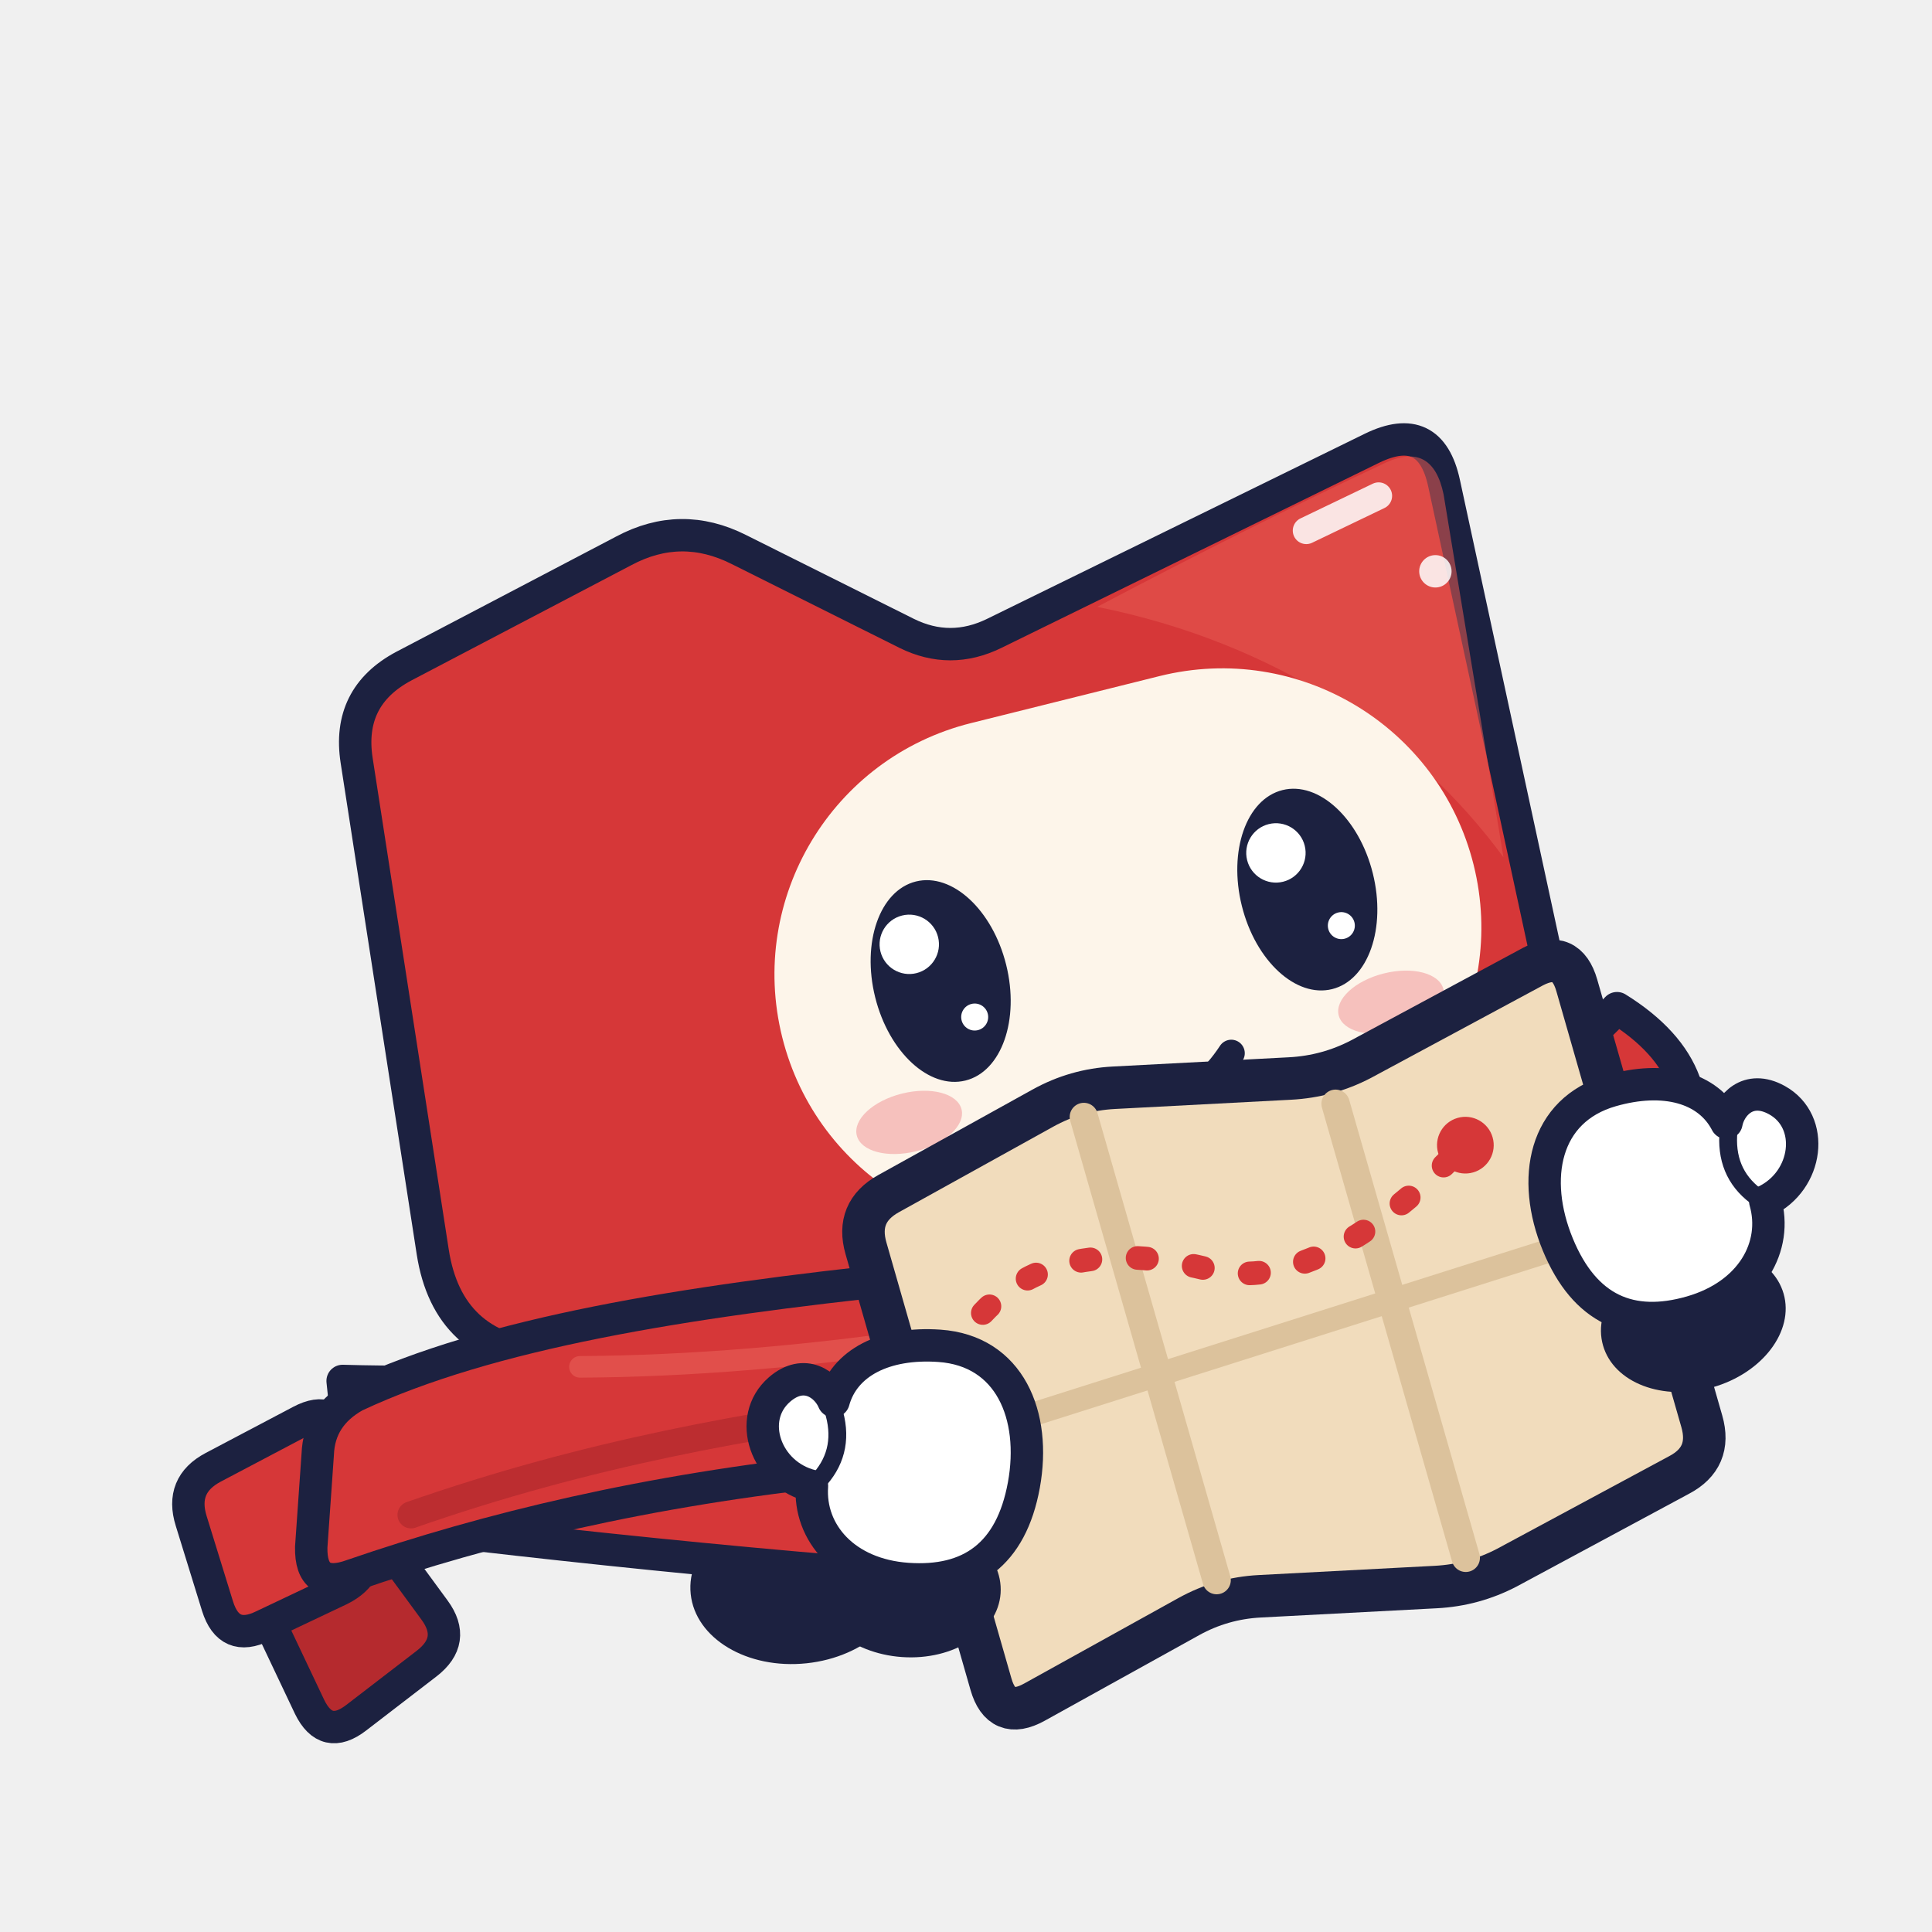
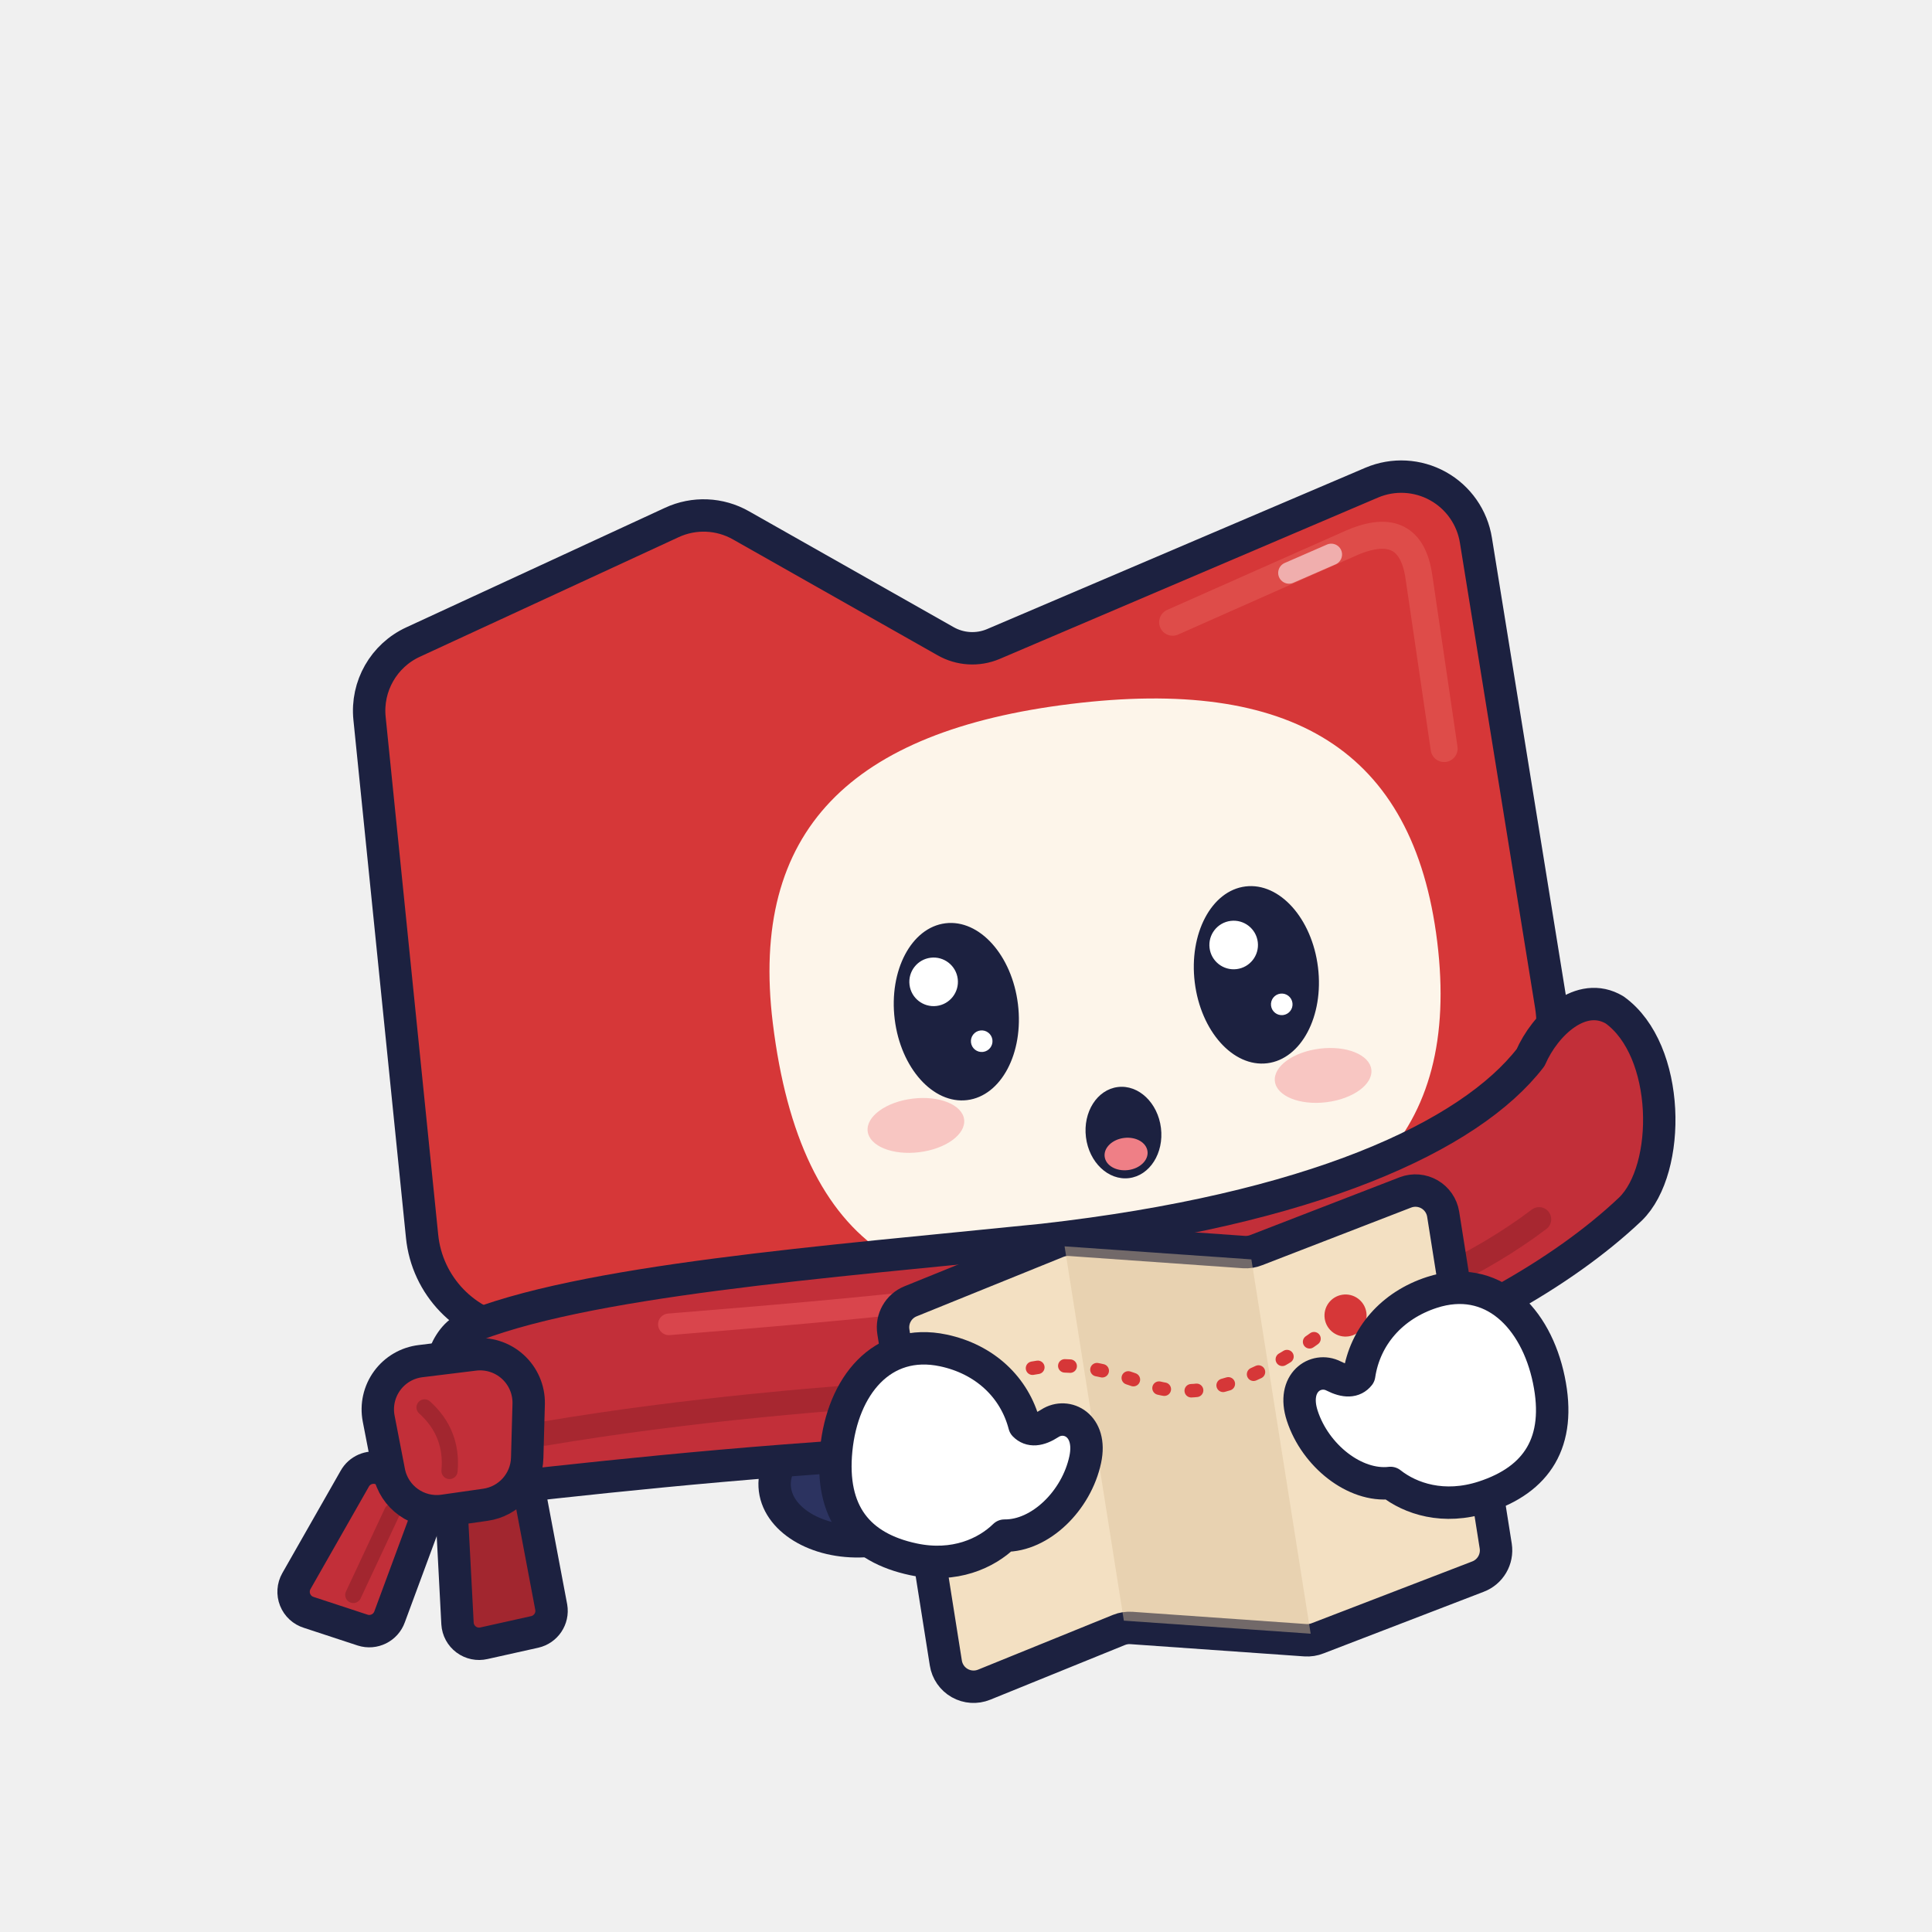
<svg xmlns="http://www.w3.org/2000/svg" viewBox="0 0 340 340" width="340" height="340">
-   <g transform="translate(170.0,178.0) rotate(-6) scale(0.95,0.95) translate(-108,-104)">
-     <ellipse cx="66" cy="206" rx="20" ry="15" fill="#1c2140" />
-     <ellipse cx="228" cy="156" rx="17" ry="17" fill="#1c2140" />
-     <path d="M-14,160 C60,170 150,158 228,132 Q234,140 232,150 C206,178 168,204 132,212 Q124,214 116,212 C76,206 20,194 -14,186 Z" fill="#d63738" stroke="#1c2140" stroke-width="6" stroke-linejoin="round" stroke-linecap="round" />
-     <path d="M-18.1,189.4 L-27.9,194.6 Q-34,198 -31.6,204.6 L-26.4,219.4 Q-24,226 -18.0,222.3 L-4.0,213.7 Q2,210 -1.5,204.0 L-8.5,192.0 Q-12,186 -18.1,189.4 Z" fill="#b52a2e" stroke="#1c2140" stroke-width="6" stroke-linejoin="round" stroke-linecap="round" />
-     <path d="M-22.5,166.6 L-39.5,173.4 Q-46,176 -44.6,182.9 L-41.4,199.1 Q-40,206 -33.4,203.6 L-18.6,198.4 Q-12,196 -12.9,189.1 L-15.1,170.9 Q-16,164 -22.5,166.6 Z" fill="#d63738" stroke="#1c2140" stroke-width="6" stroke-linejoin="round" stroke-linecap="round" />
-     <path d="M11.1,29.5 L53.9,12.5 Q65,8 75.1,14.5 L104.4,33.2 Q112,38 120.5,34.9 L193.7,8.1 Q205,4 206.3,15.9 L216.1,106.1 Q218,124 201.8,131.8 L131.6,165.6 Q110,176 86.4,171.5 L23.7,159.4 Q6,156 5.1,138.0 L0.6,46.0 Q0,34 11.1,29.5 Z" fill="#d63738" stroke="#1c2140" stroke-width="6" stroke-linejoin="round" stroke-linecap="round" />
-     <path d="M140,32 Q170,20 196,11 Q205,8 206,18 L210,86 C196,62 172,42 140,32 Z" fill="#e65a52" opacity=".55" />
-     <path d="M180,22 L194,17" stroke="#ffffff" stroke-width="5" stroke-linecap="round" opacity=".85" />
-     <circle cx="203" cy="32" r="3" fill="#ffffff" opacity=".85" />
-     <g transform="rotate(-8,139,96)">
-       <rect x="73" y="48" width="132" height="96" rx="48" fill="#fdf5ea" />
-       <ellipse cx="92" cy="117" rx="10" ry="5.5" fill="#e8606a" opacity=".35" />
-       <ellipse cx="184" cy="117" rx="10" ry="5.5" fill="#e8606a" opacity=".35" />
-       <ellipse cx="104" cy="93" rx="12.5" ry="19" fill="#1c2140" />
-       <circle cx="100" cy="85" r="5.5" fill="#ffffff" />
-       <circle cx="108.5" cy="101" r="2.5" fill="#ffffff" />
-       <ellipse cx="174" cy="93" rx="12.5" ry="19" fill="#1c2140" />
-       <circle cx="170" cy="85" r="5.5" fill="#ffffff" />
-       <circle cx="178.5" cy="101" r="2.5" fill="#ffffff" />
-       <path d="M127,119 Q140,131 153,119" fill="none" stroke="#1c2140" stroke-width="5" stroke-linejoin="round" stroke-linecap="round" />
+   <g transform="translate(170.0,178.0) rotate(-3) scale(0.95) translate(-108,-104)">
+     <ellipse cx="84" cy="190" rx="16" ry="11" fill="#2c3360" stroke="#1c2140" stroke-width="6.00" stroke-linejoin="round" stroke-linecap="round" />
+     <ellipse cx="154" cy="186" rx="16" ry="11" fill="#2c3360" stroke="#1c2140" stroke-width="6.00" stroke-linejoin="round" stroke-linecap="round" />
+     <path d="M11.4,185.5 L18.0,184.6 A4.0,4.0 0 0 1 22.5,188.0 L25.5,210.2 A4.0,4.0 0 0 1 22.2,214.6 L12.7,216.2 A4.0,4.0 0 0 1 8.0,212.3 L8.0,189.5 A4.0,4.0 0 0 1 11.4,185.5 Z" fill="#a2262f" stroke="#1c2140" stroke-width="6.00" stroke-linejoin="round" stroke-linecap="round" />
+     <path d="M-5.1,182.8 L1.6,184.8 A4.0,4.0 0 0 1 4.2,190.2 L-4.5,210.4 A4.0,4.0 0 0 1 -9.6,212.6 L-19.4,208.8 A4.0,4.0 0 0 1 -21.4,202.9 L-9.6,184.5 A4.0,4.0 0 0 1 -5.1,182.8 Z" fill="#c22f39" stroke="#1c2140" stroke-width="6.00" stroke-linejoin="round" stroke-linecap="round" />
+     <path d="M-3,191 L-11,206" fill="none" stroke="#a2262f" stroke-width="3" stroke-linecap="round" />
+     <path d="M9.3,30.3 L58.3,10.7 A14.0,14.0 0 0 1 71.1,11.9 L107.8,35.3 A10.0,10.0 0 0 0 116.6,36.3 L188.2,10.1 A14.0,14.0 0 0 1 206.9,21.8 L216.3,108.6 A22.0,22.0 0 0 1 204.0,130.7 L117.7,172.3 A26.0,26.0 0 0 1 101.6,174.4 L21.4,159.0 A20.0,20.0 0 0 1 5.2,140.3 L0.5,44.0 A14.0,14.0 0 0 1 9.3,30.3 Z" fill="#d63738" />
+     <path d="M150,34 L184,21 Q195,17 196,28 L199,60" fill="none" stroke="#e8665d" stroke-width="5" stroke-linecap="round" stroke-linejoin="round" opacity=".45" />
+     <path d="M172,26 L180,23" stroke="#ffffff" stroke-width="4" stroke-linecap="round" opacity=".55" />
+     <path d="M9.3,30.3 L58.3,10.7 A14.0,14.0 0 0 1 71.1,11.9 L107.8,35.3 A10.0,10.0 0 0 0 116.6,36.3 L188.2,10.1 A14.0,14.0 0 0 1 206.9,21.8 L216.3,108.6 A22.0,22.0 0 0 1 204.0,130.7 L117.7,172.3 A26.0,26.0 0 0 1 101.6,174.4 L21.4,159.0 A20.0,20.0 0 0 1 5.2,140.3 L0.5,44.0 A14.0,14.0 0 0 1 9.3,30.3 Z" fill="none" stroke="#1c2140" stroke-width="6.00" stroke-linejoin="round" stroke-linecap="round" />
+     <g transform="rotate(-4,134,100)">
+       <path d="M134,48 C175,48 196,64 196,100 C196,136 175,152 134,152 C92,160 72,142 72,100 C72,64 93,48 134,48 Z" fill="#fdf5ea" />
+       <ellipse cx="96" cy="122" rx="9" ry="5" fill="#ef7f86" opacity=".4" />
+       <ellipse cx="172" cy="122" rx="9" ry="5" fill="#ef7f86" opacity=".4" />
+       <ellipse cx="106" cy="102" rx="11.5" ry="16.5" fill="#1c2140" />
+       <circle cx="102.5" cy="96" r="4.5" fill="#ffffff" />
+       <circle cx="110" cy="108" r="2" fill="#ffffff" />
+       <ellipse cx="162" cy="102" rx="11.5" ry="16.5" fill="#1c2140" />
+       <circle cx="158.5" cy="96" r="4.5" fill="#ffffff" />
+       <circle cx="166" cy="108" r="2" fill="#ffffff" />
+       <ellipse cx="134" cy="128" rx="7" ry="8.5" fill="#1c2140" />
+       <ellipse cx="134" cy="132" rx="4" ry="3" fill="#ef7f86" />
    </g>
-     <path d="M228,116 C200,140 150,152 92,152 C50,152 14,154 -12,163 Q-19,166 -20,173 L-23,190 Q-24,198 -16,196 C10,190 40,186 76,186 C140,186 200,170 236,148 Q246,130 228,116 Z" fill="#d63738" stroke="#1c2140" stroke-width="6" stroke-linejoin="round" stroke-linecap="round" />
-     <path d="M-4,186 C30,178 60,176 92,175 C150,174 200,160 228,141" fill="none" stroke="#b52a2e" stroke-width="5" stroke-linecap="round" opacity=".8" />
-     <path d="M30,162 C70,166 120,164 160,156" fill="none" stroke="#e65a52" stroke-width="4" stroke-linecap="round" opacity=".7" />
-     <g transform="translate(160,168) rotate(-10) scale(1.75)">
-       <path d="M-36.1,-24.9 L-17.9,-29.1 Q-14,-30 -10.1,-29.1 L8.1,-24.9 Q12,-24 15.9,-24.8 L36.1,-29.2 Q40,-30 40.0,-26.0 L40.0,22.0 Q40,26 36.1,26.8 L15.9,31.2 Q12,32 8.1,31.1 L-10.1,26.9 Q-14,26 -17.9,26.9 L-36.1,31.1 Q-40,32 -40.0,28.0 L-40.0,-20.0 Q-40,-24 -36.1,-24.9 Z" fill="#f1dcbc" stroke="#1c2140" stroke-width="4.5" stroke-linejoin="round" stroke-linecap="round" />
-       <path d="M-14,-27 L-14,24 M12,-21 L12,29" fill="none" stroke="#dcc29c" stroke-width="3" stroke-linecap="round" />
-       <path d="M-36,2 L36,0" fill="none" stroke="#dcc29c" stroke-width="2.5" stroke-linecap="round" />
-       <path d="M-30,-10 Q-20,-16 -6,-8 Q4,-2 22,-12" fill="none" stroke="#d63738" stroke-width="2.5" stroke-linecap="round" stroke-dasharray="1 5" />
+     <path d="M212,118 C200,132 170,144 120,147 C80,149 34,150 12,158 C4,162 4,186 12,188 C30,187 60,185 96,185 C150,185 202,170 229,147 C237,140 238,118 228,110 C222,106 215,112 212,118 Z" fill="#c22f39" stroke="#1c2140" stroke-width="6.00" stroke-linejoin="round" stroke-linecap="round" />
+     <path d="M26,178 C52,175 80,174 104,174 C150,174 190,163 212,148" fill="none" stroke="#a2262f" stroke-width="4.5" stroke-linecap="round" opacity=".85" />
+     <path d="M50,159 C84,158 120,157 156,151" fill="none" stroke="#d9454c" stroke-width="4" stroke-linecap="round" />
+     <path d="M3.7,163.4 L13.7,162.7 A9.0,9.0 0 0 1 23.3,172.3 L22.5,182.3 A9.0,9.0 0 0 1 14.3,190.6 L6.5,191.3 A9.0,9.0 0 0 1 -3.2,183.6 L-4.6,173.6 A9.0,9.0 0 0 1 3.7,163.4 Z" fill="#c22f39" stroke="#1c2140" stroke-width="6.00" stroke-linejoin="round" stroke-linecap="round" />
+     <path d="M4,172 Q9,177 8,184" fill="none" stroke="#a2262f" stroke-width="3" stroke-linecap="round" />
+     <g transform="translate(146,184) rotate(-6) scale(1.3)">
+       <path d="M-36.9,-24.7 L-14.9,-29.8 A4.0,4.0 0 0 1 -13.1,-29.8 L11.1,-24.2 A4.0,4.0 0 0 0 12.9,-24.2 L35.2,-29.0 A4.0,4.0 0 0 1 40.0,-25.1 L40.0,22.8 A4.0,4.0 0 0 1 36.8,26.7 L12.9,31.8 A4.0,4.0 0 0 1 11.1,31.8 L-13.1,26.2 A4.0,4.0 0 0 0 -14.9,26.2 L-35.1,30.9 A4.0,4.0 0 0 1 -40.0,27.0 L-40.0,-20.8 A4.0,4.0 0 0 1 -36.9,-24.7 Z" fill="#f3e0c2" stroke="#1c2140" stroke-width="4.62" stroke-linejoin="round" stroke-linecap="round" />
+       <path d="M-14,-29 L12,-23 L12,31 L-14,25 Z" fill="#dcc29c" opacity=".45" />
+       <path d="M-30,-10 Q-20,-16 -6,-8 Q4,-2 22,-12" fill="none" stroke="#d63738" stroke-width="1.92" stroke-linecap="round" stroke-dasharray="0.77 3.85" />
      <circle cx="24" cy="-13" r="3" fill="#d63738" />
    </g>
-     <g transform="translate(90,186) rotate(10) scale(1.45,1.45)">
-       <ellipse cx="0" cy="16" rx="12" ry="9" fill="#1c2140" />
-       <path d="M2,-15 C11,-15 15,-7 14,2 C13,11 8,15 0,15 C-8,15 -13,10 -13,4 C-19,3 -22,-4 -18,-8 C-15,-11 -12,-9 -11,-7 C-10,-12 -5,-15 2,-15 Z" fill="#ffffff" stroke="#1c2140" stroke-width="4.138" stroke-linejoin="round" stroke-linecap="round" />
-       <path d="M-11,-6 Q-9,-1 -12,3" fill="none" stroke="#1c2140" stroke-width="2.276" stroke-linejoin="round" stroke-linecap="round" />
+     <g transform="translate(98,186) rotate(15) scale(-1.3,1.3)">
+       <path d="M2,-15 C11,-15 15,-7 14,2 C13,11 8,15 0,15 C-6,15 -10,12 -12,9 C-17,8 -21,2 -21,-4 C-21,-9 -17,-10 -15,-8 Q-13,-6 -11.5,-7 C-9,-12 -4,-15 2,-15 Z" fill="#ffffff" stroke="#1c2140" stroke-width="4.62" stroke-linejoin="round" stroke-linecap="round" />
    </g>
-     <g transform="translate(232,152) rotate(-10) scale(-1.45,1.45)">
-       <ellipse cx="0" cy="16" rx="12" ry="9" fill="#1c2140" />
-       <path d="M2,-15 C11,-15 15,-7 14,2 C13,11 8,15 0,15 C-8,15 -13,10 -13,4 C-19,3 -22,-4 -18,-8 C-15,-11 -12,-9 -11,-7 C-10,-12 -5,-15 2,-15 Z" fill="#ffffff" stroke="#1c2140" stroke-width="4.138" stroke-linejoin="round" stroke-linecap="round" />
-       <path d="M-11,-6 Q-9,-1 -12,3" fill="none" stroke="#1c2140" stroke-width="2.276" stroke-linejoin="round" stroke-linecap="round" />
+     <g transform="translate(194,180) rotate(-15) scale(1.3,1.3)">
+       <path d="M2,-15 C11,-15 15,-7 14,2 C13,11 8,15 0,15 C-6,15 -10,12 -12,9 C-17,8 -21,2 -21,-4 C-21,-9 -17,-10 -15,-8 Q-13,-6 -11.5,-7 C-9,-12 -4,-15 2,-15 Z" fill="#ffffff" stroke="#1c2140" stroke-width="4.62" stroke-linejoin="round" stroke-linecap="round" />
    </g>
  </g>
</svg>
